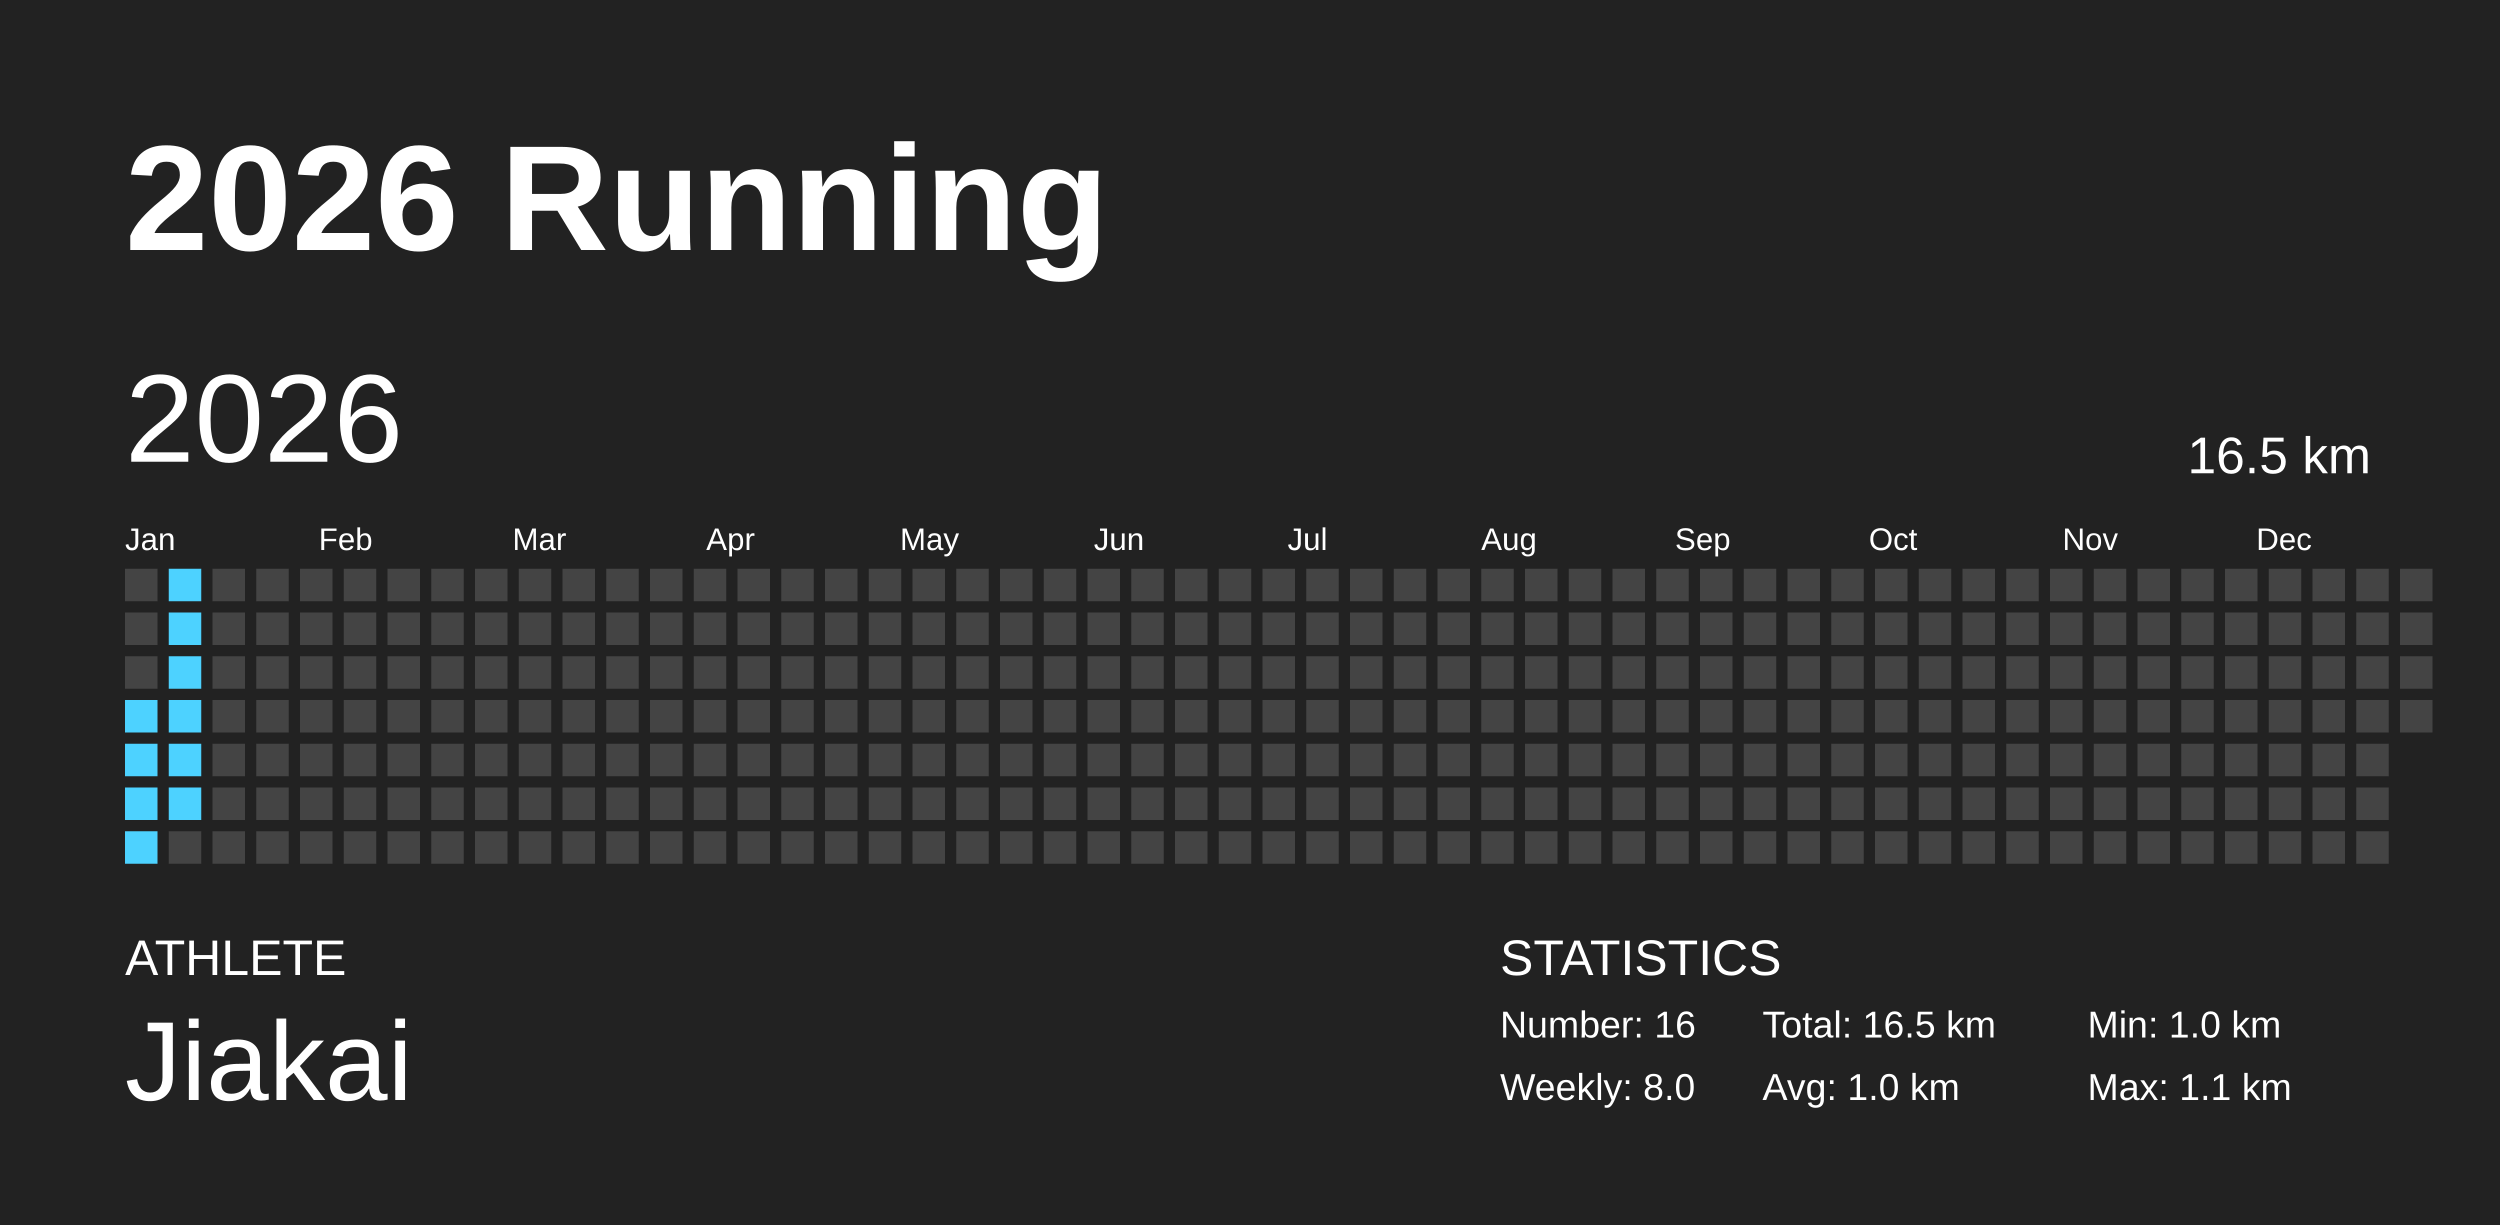
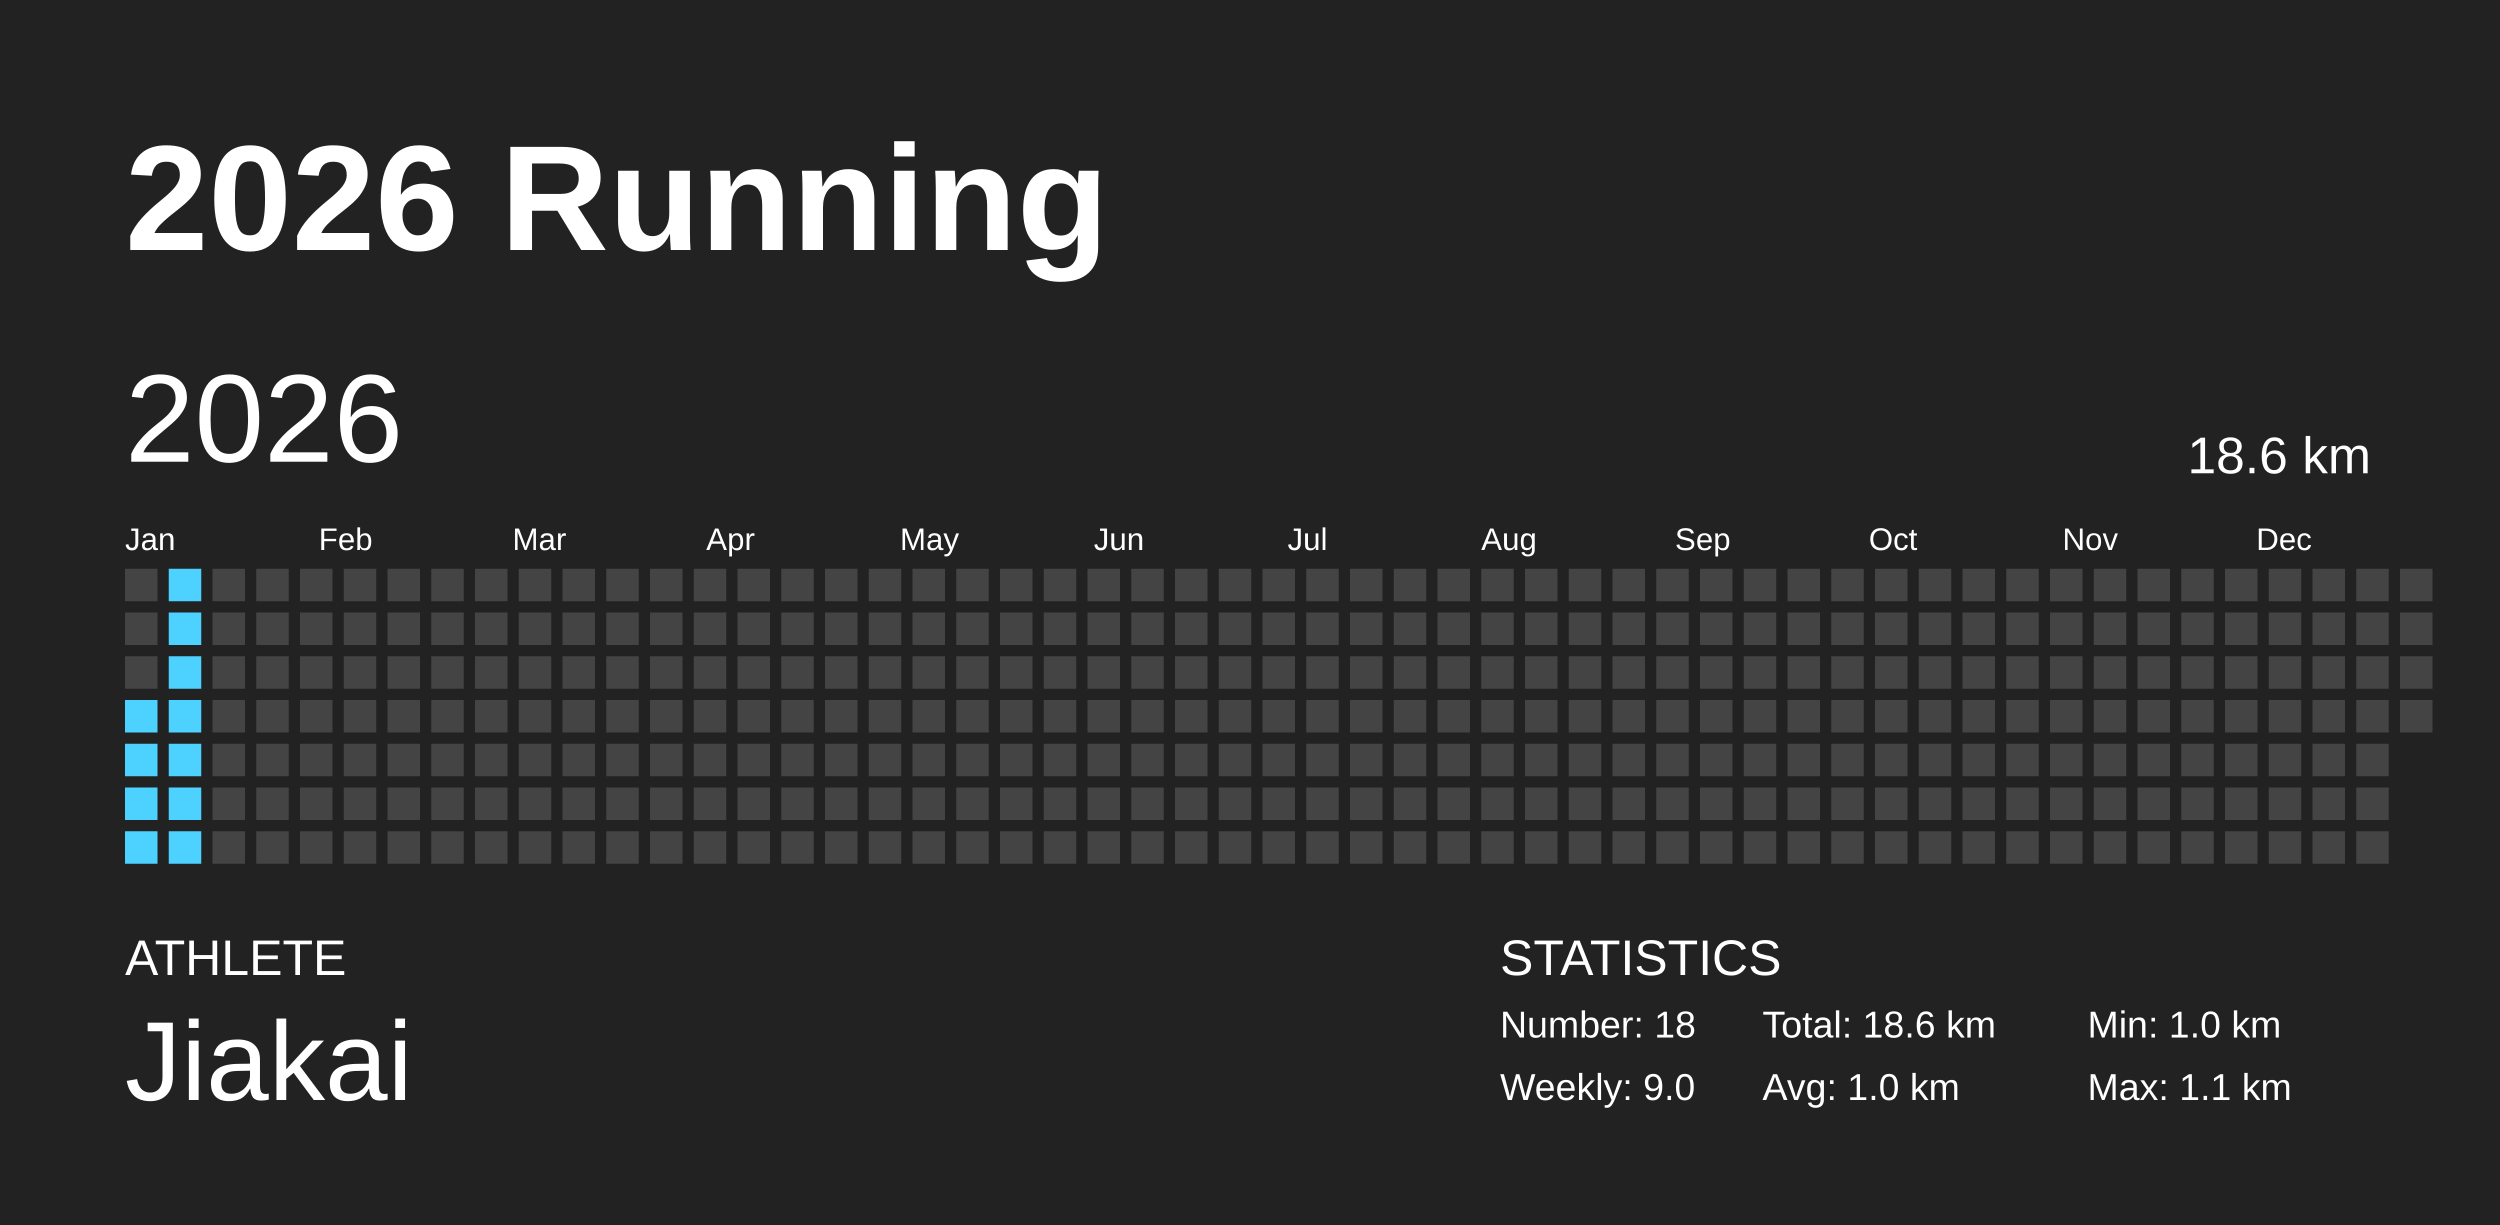
<svg xmlns="http://www.w3.org/2000/svg" baseProfile="full" height="98mm" version="1.1" viewBox="0,0,200,98" width="200mm">
  <defs />
  <rect fill="#222222" height="98" width="200" x="0" y="0" />
  <text fill="#FFFFFF" style="font-size:12px; font-family:Arial; font-weight:bold;" x="10" y="20">2026 Running</text>
  <text fill="#FFFFFF" style="font-size:4px; font-family:Arial" x="10" y="78">ATHLETE</text>
  <text fill="#FFFFFF" style="font-size:9px; font-family:Arial" x="10" y="88">Jiakai</text>
  <text fill="#FFFFFF" style="font-size:4px; font-family:Arial" x="120" y="78">STATISTICS</text>
-   <text fill="#FFFFFF" style="font-size:3px; font-family:Arial" x="120" y="83">Number: 16</text>
-   <text fill="#FFFFFF" style="font-size:3px; font-family:Arial" x="120" y="88">Weekly: 8.0</text>
-   <text fill="#FFFFFF" style="font-size:3px; font-family:Arial" x="141" y="83">Total: 16.5 km</text>
+   <text fill="#FFFFFF" style="font-size:3px; font-family:Arial" x="120" y="83">Number: 18</text>
+   <text fill="#FFFFFF" style="font-size:3px; font-family:Arial" x="120" y="88">Weekly: 9.0</text>
+   <text fill="#FFFFFF" style="font-size:3px; font-family:Arial" x="141" y="83">Total: 18.6 km</text>
  <text fill="#FFFFFF" style="font-size:3px; font-family:Arial" x="141" y="88">Avg: 1.0 km</text>
  <text fill="#FFFFFF" style="font-size:3px; font-family:Arial" x="167" y="83">Min: 1.0 km</text>
  <text fill="#FFFFFF" style="font-size:3px; font-family:Arial" x="167" y="88">Max: 1.1 km</text>
  <text dominant-baseline="hanging" fill="#FFFFFF" style="font-size:10.0px; font-family:Arial;" x="10" y="30">2026</text>
-   <text dominant-baseline="hanging" fill="#FFFFFF" style="font-size:4.125px; font-family:Arial;" x="175" y="35">16.5 km</text>
+   <text dominant-baseline="hanging" fill="#FFFFFF" style="font-size:4.125px; font-family:Arial;" x="175" y="35">18.6 km</text>
  <text fill="#FFFFFF" style="font-size:2.5px; font-family:Arial" x="10.0" y="44">Jan</text>
  <text fill="#FFFFFF" style="font-size:2.5px; font-family:Arial" x="25.5" y="44">Feb</text>
  <text fill="#FFFFFF" style="font-size:2.5px; font-family:Arial" x="41.0" y="44">Mar</text>
  <text fill="#FFFFFF" style="font-size:2.5px; font-family:Arial" x="56.5" y="44">Apr</text>
  <text fill="#FFFFFF" style="font-size:2.5px; font-family:Arial" x="72.0" y="44">May</text>
  <text fill="#FFFFFF" style="font-size:2.5px; font-family:Arial" x="87.5" y="44">Jun</text>
  <text fill="#FFFFFF" style="font-size:2.5px; font-family:Arial" x="103.0" y="44">Jul</text>
  <text fill="#FFFFFF" style="font-size:2.5px; font-family:Arial" x="118.5" y="44">Aug</text>
  <text fill="#FFFFFF" style="font-size:2.5px; font-family:Arial" x="134.0" y="44">Sep</text>
  <text fill="#FFFFFF" style="font-size:2.5px; font-family:Arial" x="149.5" y="44">Oct</text>
  <text fill="#FFFFFF" style="font-size:2.5px; font-family:Arial" x="165.0" y="44">Nov</text>
  <text fill="#FFFFFF" style="font-size:2.5px; font-family:Arial" x="180.5" y="44">Dec</text>
  <rect fill="#444444" height="2.6" width="2.6" x="10.0" y="45.5" />
  <rect fill="#444444" height="2.6" width="2.6" x="10.0" y="49.0" />
  <rect fill="#444444" height="2.6" width="2.6" x="10.0" y="52.5" />
  <rect fill="#4dd2ff" height="2.6" width="2.6" x="10.0" y="56.0" />
  <rect fill="#4dd2ff" height="2.6" width="2.6" x="10.0" y="59.5" />
  <rect fill="#4dd2ff" height="2.6" width="2.6" x="10.0" y="63.0" />
  <rect fill="#4dd2ff" height="2.6" width="2.6" x="10.0" y="66.5" />
  <rect fill="#4dd2ff" height="2.6" width="2.6" x="13.5" y="45.5" />
  <rect fill="#4dd2ff" height="2.6" width="2.6" x="13.5" y="49.0" />
  <rect fill="#4dd2ff" height="2.6" width="2.6" x="13.5" y="52.5" />
  <rect fill="#4dd2ff" height="2.6" width="2.6" x="13.5" y="56.0" />
  <rect fill="#4dd2ff" height="2.6" width="2.6" x="13.5" y="59.5" />
  <rect fill="#4dd2ff" height="2.6" width="2.6" x="13.5" y="63.0" />
-   <rect fill="#444444" height="2.6" width="2.6" x="13.5" y="66.5" />
+   <rect fill="#4dd2ff" height="2.6" width="2.6" x="13.5" y="66.5" />
  <rect fill="#444444" height="2.6" width="2.6" x="17.0" y="45.5" />
  <rect fill="#444444" height="2.6" width="2.6" x="17.0" y="49.0" />
  <rect fill="#444444" height="2.6" width="2.6" x="17.0" y="52.5" />
  <rect fill="#444444" height="2.6" width="2.6" x="17.0" y="56.0" />
  <rect fill="#444444" height="2.6" width="2.6" x="17.0" y="59.5" />
  <rect fill="#444444" height="2.6" width="2.6" x="17.0" y="63.0" />
  <rect fill="#444444" height="2.6" width="2.6" x="17.0" y="66.5" />
  <rect fill="#444444" height="2.6" width="2.6" x="20.5" y="45.5" />
  <rect fill="#444444" height="2.6" width="2.6" x="20.5" y="49.0" />
  <rect fill="#444444" height="2.6" width="2.6" x="20.5" y="52.5" />
  <rect fill="#444444" height="2.6" width="2.6" x="20.5" y="56.0" />
  <rect fill="#444444" height="2.6" width="2.6" x="20.5" y="59.5" />
  <rect fill="#444444" height="2.6" width="2.6" x="20.5" y="63.0" />
  <rect fill="#444444" height="2.6" width="2.6" x="20.5" y="66.5" />
  <rect fill="#444444" height="2.6" width="2.6" x="24.0" y="45.5" />
  <rect fill="#444444" height="2.6" width="2.6" x="24.0" y="49.0" />
  <rect fill="#444444" height="2.6" width="2.6" x="24.0" y="52.5" />
  <rect fill="#444444" height="2.6" width="2.6" x="24.0" y="56.0" />
  <rect fill="#444444" height="2.6" width="2.6" x="24.0" y="59.5" />
  <rect fill="#444444" height="2.6" width="2.6" x="24.0" y="63.0" />
  <rect fill="#444444" height="2.6" width="2.6" x="24.0" y="66.5" />
  <rect fill="#444444" height="2.6" width="2.6" x="27.5" y="45.5" />
  <rect fill="#444444" height="2.6" width="2.6" x="27.5" y="49.0" />
  <rect fill="#444444" height="2.6" width="2.6" x="27.5" y="52.5" />
  <rect fill="#444444" height="2.6" width="2.6" x="27.5" y="56.0" />
  <rect fill="#444444" height="2.6" width="2.6" x="27.5" y="59.5" />
  <rect fill="#444444" height="2.6" width="2.6" x="27.5" y="63.0" />
  <rect fill="#444444" height="2.6" width="2.6" x="27.5" y="66.5" />
  <rect fill="#444444" height="2.6" width="2.6" x="31.0" y="45.5" />
  <rect fill="#444444" height="2.6" width="2.6" x="31.0" y="49.0" />
  <rect fill="#444444" height="2.6" width="2.6" x="31.0" y="52.5" />
  <rect fill="#444444" height="2.6" width="2.6" x="31.0" y="56.0" />
  <rect fill="#444444" height="2.6" width="2.6" x="31.0" y="59.5" />
  <rect fill="#444444" height="2.6" width="2.6" x="31.0" y="63.0" />
  <rect fill="#444444" height="2.6" width="2.6" x="31.0" y="66.5" />
  <rect fill="#444444" height="2.6" width="2.6" x="34.5" y="45.5" />
  <rect fill="#444444" height="2.6" width="2.6" x="34.5" y="49.0" />
  <rect fill="#444444" height="2.6" width="2.6" x="34.5" y="52.5" />
  <rect fill="#444444" height="2.6" width="2.6" x="34.5" y="56.0" />
  <rect fill="#444444" height="2.6" width="2.6" x="34.5" y="59.5" />
  <rect fill="#444444" height="2.6" width="2.6" x="34.5" y="63.0" />
  <rect fill="#444444" height="2.6" width="2.6" x="34.5" y="66.5" />
  <rect fill="#444444" height="2.6" width="2.6" x="38.0" y="45.5" />
  <rect fill="#444444" height="2.6" width="2.6" x="38.0" y="49.0" />
  <rect fill="#444444" height="2.6" width="2.6" x="38.0" y="52.5" />
  <rect fill="#444444" height="2.6" width="2.6" x="38.0" y="56.0" />
  <rect fill="#444444" height="2.6" width="2.6" x="38.0" y="59.5" />
  <rect fill="#444444" height="2.6" width="2.6" x="38.0" y="63.0" />
  <rect fill="#444444" height="2.6" width="2.6" x="38.0" y="66.5" />
  <rect fill="#444444" height="2.6" width="2.6" x="41.5" y="45.5" />
  <rect fill="#444444" height="2.6" width="2.6" x="41.5" y="49.0" />
  <rect fill="#444444" height="2.6" width="2.6" x="41.5" y="52.5" />
  <rect fill="#444444" height="2.6" width="2.6" x="41.5" y="56.0" />
  <rect fill="#444444" height="2.6" width="2.6" x="41.5" y="59.5" />
  <rect fill="#444444" height="2.6" width="2.6" x="41.5" y="63.0" />
  <rect fill="#444444" height="2.6" width="2.6" x="41.5" y="66.5" />
  <rect fill="#444444" height="2.6" width="2.6" x="45.0" y="45.5" />
  <rect fill="#444444" height="2.6" width="2.6" x="45.0" y="49.0" />
  <rect fill="#444444" height="2.6" width="2.6" x="45.0" y="52.5" />
  <rect fill="#444444" height="2.6" width="2.6" x="45.0" y="56.0" />
  <rect fill="#444444" height="2.6" width="2.6" x="45.0" y="59.5" />
  <rect fill="#444444" height="2.6" width="2.6" x="45.0" y="63.0" />
  <rect fill="#444444" height="2.6" width="2.6" x="45.0" y="66.5" />
  <rect fill="#444444" height="2.6" width="2.6" x="48.5" y="45.5" />
  <rect fill="#444444" height="2.6" width="2.6" x="48.5" y="49.0" />
  <rect fill="#444444" height="2.6" width="2.6" x="48.5" y="52.5" />
  <rect fill="#444444" height="2.6" width="2.6" x="48.5" y="56.0" />
  <rect fill="#444444" height="2.6" width="2.6" x="48.5" y="59.5" />
  <rect fill="#444444" height="2.6" width="2.6" x="48.5" y="63.0" />
  <rect fill="#444444" height="2.6" width="2.6" x="48.5" y="66.5" />
  <rect fill="#444444" height="2.6" width="2.6" x="52.0" y="45.5" />
  <rect fill="#444444" height="2.6" width="2.6" x="52.0" y="49.0" />
  <rect fill="#444444" height="2.6" width="2.6" x="52.0" y="52.5" />
  <rect fill="#444444" height="2.6" width="2.6" x="52.0" y="56.0" />
  <rect fill="#444444" height="2.6" width="2.6" x="52.0" y="59.5" />
  <rect fill="#444444" height="2.6" width="2.6" x="52.0" y="63.0" />
  <rect fill="#444444" height="2.6" width="2.6" x="52.0" y="66.5" />
  <rect fill="#444444" height="2.6" width="2.6" x="55.5" y="45.5" />
  <rect fill="#444444" height="2.6" width="2.6" x="55.5" y="49.0" />
  <rect fill="#444444" height="2.6" width="2.6" x="55.5" y="52.5" />
  <rect fill="#444444" height="2.6" width="2.6" x="55.5" y="56.0" />
  <rect fill="#444444" height="2.6" width="2.6" x="55.5" y="59.5" />
  <rect fill="#444444" height="2.6" width="2.6" x="55.5" y="63.0" />
  <rect fill="#444444" height="2.6" width="2.6" x="55.5" y="66.5" />
  <rect fill="#444444" height="2.6" width="2.6" x="59.0" y="45.5" />
  <rect fill="#444444" height="2.6" width="2.6" x="59.0" y="49.0" />
  <rect fill="#444444" height="2.6" width="2.6" x="59.0" y="52.5" />
  <rect fill="#444444" height="2.6" width="2.6" x="59.0" y="56.0" />
  <rect fill="#444444" height="2.6" width="2.6" x="59.0" y="59.5" />
  <rect fill="#444444" height="2.6" width="2.6" x="59.0" y="63.0" />
  <rect fill="#444444" height="2.6" width="2.6" x="59.0" y="66.5" />
  <rect fill="#444444" height="2.6" width="2.6" x="62.5" y="45.5" />
  <rect fill="#444444" height="2.6" width="2.6" x="62.5" y="49.0" />
  <rect fill="#444444" height="2.6" width="2.6" x="62.5" y="52.5" />
  <rect fill="#444444" height="2.6" width="2.6" x="62.5" y="56.0" />
  <rect fill="#444444" height="2.6" width="2.6" x="62.5" y="59.5" />
  <rect fill="#444444" height="2.6" width="2.6" x="62.5" y="63.0" />
  <rect fill="#444444" height="2.6" width="2.6" x="62.5" y="66.5" />
  <rect fill="#444444" height="2.6" width="2.6" x="66.0" y="45.5" />
  <rect fill="#444444" height="2.6" width="2.6" x="66.0" y="49.0" />
  <rect fill="#444444" height="2.6" width="2.6" x="66.0" y="52.5" />
  <rect fill="#444444" height="2.6" width="2.6" x="66.0" y="56.0" />
  <rect fill="#444444" height="2.6" width="2.6" x="66.0" y="59.5" />
  <rect fill="#444444" height="2.6" width="2.6" x="66.0" y="63.0" />
  <rect fill="#444444" height="2.6" width="2.6" x="66.0" y="66.5" />
  <rect fill="#444444" height="2.6" width="2.6" x="69.5" y="45.5" />
  <rect fill="#444444" height="2.6" width="2.6" x="69.5" y="49.0" />
  <rect fill="#444444" height="2.6" width="2.6" x="69.5" y="52.5" />
  <rect fill="#444444" height="2.6" width="2.6" x="69.5" y="56.0" />
  <rect fill="#444444" height="2.6" width="2.6" x="69.5" y="59.5" />
  <rect fill="#444444" height="2.6" width="2.6" x="69.5" y="63.0" />
  <rect fill="#444444" height="2.6" width="2.6" x="69.5" y="66.5" />
  <rect fill="#444444" height="2.6" width="2.6" x="73.0" y="45.5" />
  <rect fill="#444444" height="2.6" width="2.6" x="73.0" y="49.0" />
  <rect fill="#444444" height="2.6" width="2.6" x="73.0" y="52.5" />
  <rect fill="#444444" height="2.6" width="2.6" x="73.0" y="56.0" />
  <rect fill="#444444" height="2.6" width="2.6" x="73.0" y="59.5" />
  <rect fill="#444444" height="2.6" width="2.6" x="73.0" y="63.0" />
  <rect fill="#444444" height="2.6" width="2.6" x="73.0" y="66.5" />
  <rect fill="#444444" height="2.6" width="2.6" x="76.5" y="45.5" />
  <rect fill="#444444" height="2.6" width="2.6" x="76.5" y="49.0" />
  <rect fill="#444444" height="2.6" width="2.6" x="76.5" y="52.5" />
  <rect fill="#444444" height="2.6" width="2.6" x="76.5" y="56.0" />
  <rect fill="#444444" height="2.6" width="2.6" x="76.5" y="59.5" />
  <rect fill="#444444" height="2.6" width="2.6" x="76.5" y="63.0" />
  <rect fill="#444444" height="2.6" width="2.6" x="76.5" y="66.5" />
  <rect fill="#444444" height="2.6" width="2.6" x="80.0" y="45.5" />
  <rect fill="#444444" height="2.6" width="2.6" x="80.0" y="49.0" />
  <rect fill="#444444" height="2.6" width="2.6" x="80.0" y="52.5" />
  <rect fill="#444444" height="2.6" width="2.6" x="80.0" y="56.0" />
  <rect fill="#444444" height="2.6" width="2.6" x="80.0" y="59.5" />
  <rect fill="#444444" height="2.6" width="2.6" x="80.0" y="63.0" />
  <rect fill="#444444" height="2.6" width="2.6" x="80.0" y="66.5" />
  <rect fill="#444444" height="2.6" width="2.6" x="83.5" y="45.5" />
  <rect fill="#444444" height="2.6" width="2.6" x="83.5" y="49.0" />
  <rect fill="#444444" height="2.6" width="2.6" x="83.5" y="52.5" />
  <rect fill="#444444" height="2.6" width="2.6" x="83.5" y="56.0" />
  <rect fill="#444444" height="2.6" width="2.6" x="83.5" y="59.5" />
  <rect fill="#444444" height="2.6" width="2.6" x="83.5" y="63.0" />
  <rect fill="#444444" height="2.6" width="2.6" x="83.5" y="66.5" />
  <rect fill="#444444" height="2.6" width="2.6" x="87.0" y="45.5" />
  <rect fill="#444444" height="2.6" width="2.6" x="87.0" y="49.0" />
  <rect fill="#444444" height="2.6" width="2.6" x="87.0" y="52.5" />
  <rect fill="#444444" height="2.6" width="2.6" x="87.0" y="56.0" />
  <rect fill="#444444" height="2.6" width="2.6" x="87.0" y="59.5" />
  <rect fill="#444444" height="2.6" width="2.6" x="87.0" y="63.0" />
  <rect fill="#444444" height="2.6" width="2.6" x="87.0" y="66.5" />
  <rect fill="#444444" height="2.6" width="2.6" x="90.5" y="45.5" />
  <rect fill="#444444" height="2.6" width="2.6" x="90.5" y="49.0" />
  <rect fill="#444444" height="2.6" width="2.6" x="90.5" y="52.5" />
  <rect fill="#444444" height="2.6" width="2.6" x="90.5" y="56.0" />
  <rect fill="#444444" height="2.6" width="2.6" x="90.5" y="59.5" />
  <rect fill="#444444" height="2.6" width="2.6" x="90.5" y="63.0" />
  <rect fill="#444444" height="2.6" width="2.6" x="90.5" y="66.5" />
  <rect fill="#444444" height="2.6" width="2.6" x="94.0" y="45.5" />
  <rect fill="#444444" height="2.6" width="2.6" x="94.0" y="49.0" />
  <rect fill="#444444" height="2.6" width="2.6" x="94.0" y="52.5" />
  <rect fill="#444444" height="2.6" width="2.6" x="94.0" y="56.0" />
  <rect fill="#444444" height="2.6" width="2.6" x="94.0" y="59.5" />
  <rect fill="#444444" height="2.6" width="2.6" x="94.0" y="63.0" />
  <rect fill="#444444" height="2.6" width="2.6" x="94.0" y="66.5" />
  <rect fill="#444444" height="2.6" width="2.6" x="97.5" y="45.5" />
  <rect fill="#444444" height="2.6" width="2.6" x="97.5" y="49.0" />
  <rect fill="#444444" height="2.6" width="2.6" x="97.5" y="52.5" />
  <rect fill="#444444" height="2.6" width="2.6" x="97.5" y="56.0" />
  <rect fill="#444444" height="2.6" width="2.6" x="97.5" y="59.5" />
  <rect fill="#444444" height="2.6" width="2.6" x="97.5" y="63.0" />
  <rect fill="#444444" height="2.6" width="2.6" x="97.5" y="66.5" />
  <rect fill="#444444" height="2.6" width="2.6" x="101.0" y="45.5" />
  <rect fill="#444444" height="2.6" width="2.6" x="101.0" y="49.0" />
  <rect fill="#444444" height="2.6" width="2.6" x="101.0" y="52.5" />
  <rect fill="#444444" height="2.6" width="2.6" x="101.0" y="56.0" />
  <rect fill="#444444" height="2.6" width="2.6" x="101.0" y="59.5" />
  <rect fill="#444444" height="2.6" width="2.6" x="101.0" y="63.0" />
  <rect fill="#444444" height="2.6" width="2.6" x="101.0" y="66.5" />
  <rect fill="#444444" height="2.6" width="2.6" x="104.5" y="45.5" />
  <rect fill="#444444" height="2.6" width="2.6" x="104.5" y="49.0" />
  <rect fill="#444444" height="2.6" width="2.6" x="104.5" y="52.5" />
  <rect fill="#444444" height="2.6" width="2.6" x="104.5" y="56.0" />
  <rect fill="#444444" height="2.6" width="2.6" x="104.5" y="59.5" />
  <rect fill="#444444" height="2.6" width="2.6" x="104.5" y="63.0" />
  <rect fill="#444444" height="2.6" width="2.6" x="104.5" y="66.5" />
  <rect fill="#444444" height="2.6" width="2.6" x="108.0" y="45.5" />
  <rect fill="#444444" height="2.6" width="2.6" x="108.0" y="49.0" />
  <rect fill="#444444" height="2.6" width="2.6" x="108.0" y="52.5" />
  <rect fill="#444444" height="2.6" width="2.6" x="108.0" y="56.0" />
  <rect fill="#444444" height="2.6" width="2.6" x="108.0" y="59.5" />
  <rect fill="#444444" height="2.6" width="2.6" x="108.0" y="63.0" />
  <rect fill="#444444" height="2.6" width="2.6" x="108.0" y="66.5" />
  <rect fill="#444444" height="2.6" width="2.6" x="111.5" y="45.5" />
  <rect fill="#444444" height="2.6" width="2.6" x="111.5" y="49.0" />
  <rect fill="#444444" height="2.6" width="2.6" x="111.5" y="52.5" />
  <rect fill="#444444" height="2.6" width="2.6" x="111.5" y="56.0" />
  <rect fill="#444444" height="2.6" width="2.6" x="111.5" y="59.5" />
  <rect fill="#444444" height="2.6" width="2.6" x="111.5" y="63.0" />
  <rect fill="#444444" height="2.6" width="2.6" x="111.5" y="66.5" />
  <rect fill="#444444" height="2.6" width="2.6" x="115.0" y="45.5" />
  <rect fill="#444444" height="2.6" width="2.6" x="115.0" y="49.0" />
  <rect fill="#444444" height="2.6" width="2.6" x="115.0" y="52.5" />
  <rect fill="#444444" height="2.6" width="2.6" x="115.0" y="56.0" />
  <rect fill="#444444" height="2.6" width="2.6" x="115.0" y="59.5" />
  <rect fill="#444444" height="2.6" width="2.6" x="115.0" y="63.0" />
  <rect fill="#444444" height="2.6" width="2.6" x="115.0" y="66.5" />
  <rect fill="#444444" height="2.6" width="2.6" x="118.5" y="45.5" />
  <rect fill="#444444" height="2.6" width="2.6" x="118.5" y="49.0" />
  <rect fill="#444444" height="2.6" width="2.6" x="118.5" y="52.5" />
  <rect fill="#444444" height="2.6" width="2.6" x="118.5" y="56.0" />
  <rect fill="#444444" height="2.6" width="2.6" x="118.5" y="59.5" />
  <rect fill="#444444" height="2.6" width="2.6" x="118.5" y="63.0" />
  <rect fill="#444444" height="2.6" width="2.6" x="118.5" y="66.5" />
  <rect fill="#444444" height="2.6" width="2.6" x="122.0" y="45.5" />
  <rect fill="#444444" height="2.6" width="2.6" x="122.0" y="49.0" />
  <rect fill="#444444" height="2.6" width="2.6" x="122.0" y="52.5" />
  <rect fill="#444444" height="2.6" width="2.6" x="122.0" y="56.0" />
  <rect fill="#444444" height="2.6" width="2.6" x="122.0" y="59.5" />
  <rect fill="#444444" height="2.6" width="2.6" x="122.0" y="63.0" />
  <rect fill="#444444" height="2.6" width="2.6" x="122.0" y="66.5" />
  <rect fill="#444444" height="2.6" width="2.6" x="125.5" y="45.5" />
  <rect fill="#444444" height="2.6" width="2.6" x="125.5" y="49.0" />
  <rect fill="#444444" height="2.6" width="2.6" x="125.5" y="52.5" />
  <rect fill="#444444" height="2.6" width="2.6" x="125.5" y="56.0" />
  <rect fill="#444444" height="2.6" width="2.6" x="125.5" y="59.5" />
  <rect fill="#444444" height="2.6" width="2.6" x="125.5" y="63.0" />
  <rect fill="#444444" height="2.6" width="2.6" x="125.5" y="66.5" />
  <rect fill="#444444" height="2.6" width="2.6" x="129.0" y="45.5" />
  <rect fill="#444444" height="2.6" width="2.6" x="129.0" y="49.0" />
  <rect fill="#444444" height="2.6" width="2.6" x="129.0" y="52.5" />
  <rect fill="#444444" height="2.6" width="2.6" x="129.0" y="56.0" />
  <rect fill="#444444" height="2.6" width="2.6" x="129.0" y="59.5" />
  <rect fill="#444444" height="2.6" width="2.6" x="129.0" y="63.0" />
  <rect fill="#444444" height="2.6" width="2.6" x="129.0" y="66.5" />
  <rect fill="#444444" height="2.6" width="2.6" x="132.5" y="45.5" />
  <rect fill="#444444" height="2.6" width="2.6" x="132.5" y="49.0" />
  <rect fill="#444444" height="2.6" width="2.6" x="132.5" y="52.5" />
  <rect fill="#444444" height="2.6" width="2.6" x="132.5" y="56.0" />
  <rect fill="#444444" height="2.6" width="2.6" x="132.5" y="59.5" />
  <rect fill="#444444" height="2.6" width="2.6" x="132.5" y="63.0" />
  <rect fill="#444444" height="2.6" width="2.6" x="132.5" y="66.5" />
  <rect fill="#444444" height="2.6" width="2.6" x="136.0" y="45.5" />
  <rect fill="#444444" height="2.6" width="2.6" x="136.0" y="49.0" />
  <rect fill="#444444" height="2.6" width="2.6" x="136.0" y="52.5" />
  <rect fill="#444444" height="2.6" width="2.6" x="136.0" y="56.0" />
  <rect fill="#444444" height="2.6" width="2.6" x="136.0" y="59.5" />
  <rect fill="#444444" height="2.6" width="2.6" x="136.0" y="63.0" />
  <rect fill="#444444" height="2.6" width="2.6" x="136.0" y="66.5" />
  <rect fill="#444444" height="2.6" width="2.6" x="139.5" y="45.5" />
  <rect fill="#444444" height="2.6" width="2.6" x="139.5" y="49.0" />
  <rect fill="#444444" height="2.6" width="2.6" x="139.5" y="52.5" />
  <rect fill="#444444" height="2.6" width="2.6" x="139.5" y="56.0" />
  <rect fill="#444444" height="2.6" width="2.6" x="139.5" y="59.5" />
  <rect fill="#444444" height="2.6" width="2.6" x="139.5" y="63.0" />
  <rect fill="#444444" height="2.6" width="2.6" x="139.5" y="66.5" />
  <rect fill="#444444" height="2.6" width="2.6" x="143.0" y="45.5" />
  <rect fill="#444444" height="2.6" width="2.6" x="143.0" y="49.0" />
  <rect fill="#444444" height="2.6" width="2.6" x="143.0" y="52.5" />
  <rect fill="#444444" height="2.6" width="2.6" x="143.0" y="56.0" />
  <rect fill="#444444" height="2.6" width="2.6" x="143.0" y="59.5" />
  <rect fill="#444444" height="2.6" width="2.6" x="143.0" y="63.0" />
  <rect fill="#444444" height="2.6" width="2.6" x="143.0" y="66.5" />
  <rect fill="#444444" height="2.6" width="2.6" x="146.5" y="45.5" />
  <rect fill="#444444" height="2.6" width="2.6" x="146.5" y="49.0" />
  <rect fill="#444444" height="2.6" width="2.6" x="146.5" y="52.5" />
  <rect fill="#444444" height="2.6" width="2.6" x="146.5" y="56.0" />
  <rect fill="#444444" height="2.6" width="2.6" x="146.5" y="59.5" />
  <rect fill="#444444" height="2.6" width="2.6" x="146.5" y="63.0" />
  <rect fill="#444444" height="2.6" width="2.6" x="146.5" y="66.5" />
  <rect fill="#444444" height="2.6" width="2.6" x="150.0" y="45.5" />
  <rect fill="#444444" height="2.6" width="2.6" x="150.0" y="49.0" />
  <rect fill="#444444" height="2.6" width="2.6" x="150.0" y="52.5" />
  <rect fill="#444444" height="2.6" width="2.6" x="150.0" y="56.0" />
  <rect fill="#444444" height="2.6" width="2.6" x="150.0" y="59.5" />
  <rect fill="#444444" height="2.6" width="2.6" x="150.0" y="63.0" />
  <rect fill="#444444" height="2.6" width="2.6" x="150.0" y="66.5" />
  <rect fill="#444444" height="2.6" width="2.6" x="153.5" y="45.5" />
  <rect fill="#444444" height="2.6" width="2.6" x="153.5" y="49.0" />
  <rect fill="#444444" height="2.6" width="2.6" x="153.5" y="52.5" />
  <rect fill="#444444" height="2.6" width="2.6" x="153.5" y="56.0" />
  <rect fill="#444444" height="2.6" width="2.6" x="153.5" y="59.5" />
  <rect fill="#444444" height="2.6" width="2.6" x="153.5" y="63.0" />
  <rect fill="#444444" height="2.6" width="2.6" x="153.5" y="66.5" />
  <rect fill="#444444" height="2.6" width="2.6" x="157.0" y="45.5" />
  <rect fill="#444444" height="2.6" width="2.6" x="157.0" y="49.0" />
  <rect fill="#444444" height="2.6" width="2.6" x="157.0" y="52.5" />
  <rect fill="#444444" height="2.6" width="2.6" x="157.0" y="56.0" />
  <rect fill="#444444" height="2.6" width="2.6" x="157.0" y="59.5" />
  <rect fill="#444444" height="2.6" width="2.6" x="157.0" y="63.0" />
  <rect fill="#444444" height="2.6" width="2.6" x="157.0" y="66.5" />
  <rect fill="#444444" height="2.6" width="2.6" x="160.5" y="45.5" />
  <rect fill="#444444" height="2.6" width="2.6" x="160.5" y="49.0" />
  <rect fill="#444444" height="2.6" width="2.6" x="160.5" y="52.5" />
  <rect fill="#444444" height="2.6" width="2.6" x="160.5" y="56.0" />
  <rect fill="#444444" height="2.6" width="2.6" x="160.5" y="59.5" />
  <rect fill="#444444" height="2.6" width="2.6" x="160.5" y="63.0" />
  <rect fill="#444444" height="2.6" width="2.6" x="160.5" y="66.5" />
  <rect fill="#444444" height="2.6" width="2.6" x="164.0" y="45.5" />
  <rect fill="#444444" height="2.6" width="2.6" x="164.0" y="49.0" />
  <rect fill="#444444" height="2.6" width="2.6" x="164.0" y="52.5" />
  <rect fill="#444444" height="2.6" width="2.6" x="164.0" y="56.0" />
  <rect fill="#444444" height="2.6" width="2.6" x="164.0" y="59.5" />
  <rect fill="#444444" height="2.6" width="2.6" x="164.0" y="63.0" />
  <rect fill="#444444" height="2.6" width="2.6" x="164.0" y="66.5" />
  <rect fill="#444444" height="2.6" width="2.6" x="167.5" y="45.5" />
  <rect fill="#444444" height="2.6" width="2.6" x="167.5" y="49.0" />
  <rect fill="#444444" height="2.6" width="2.6" x="167.5" y="52.5" />
  <rect fill="#444444" height="2.6" width="2.6" x="167.5" y="56.0" />
  <rect fill="#444444" height="2.6" width="2.6" x="167.5" y="59.5" />
  <rect fill="#444444" height="2.6" width="2.6" x="167.5" y="63.0" />
  <rect fill="#444444" height="2.6" width="2.6" x="167.5" y="66.5" />
  <rect fill="#444444" height="2.6" width="2.6" x="171.0" y="45.5" />
  <rect fill="#444444" height="2.6" width="2.6" x="171.0" y="49.0" />
  <rect fill="#444444" height="2.6" width="2.6" x="171.0" y="52.5" />
  <rect fill="#444444" height="2.6" width="2.6" x="171.0" y="56.0" />
  <rect fill="#444444" height="2.6" width="2.6" x="171.0" y="59.5" />
  <rect fill="#444444" height="2.6" width="2.6" x="171.0" y="63.0" />
  <rect fill="#444444" height="2.6" width="2.6" x="171.0" y="66.5" />
  <rect fill="#444444" height="2.6" width="2.6" x="174.5" y="45.5" />
  <rect fill="#444444" height="2.6" width="2.6" x="174.5" y="49.0" />
  <rect fill="#444444" height="2.6" width="2.6" x="174.5" y="52.5" />
  <rect fill="#444444" height="2.6" width="2.6" x="174.5" y="56.0" />
  <rect fill="#444444" height="2.6" width="2.6" x="174.5" y="59.5" />
  <rect fill="#444444" height="2.6" width="2.6" x="174.5" y="63.0" />
  <rect fill="#444444" height="2.6" width="2.6" x="174.5" y="66.5" />
  <rect fill="#444444" height="2.6" width="2.6" x="178.0" y="45.5" />
  <rect fill="#444444" height="2.6" width="2.6" x="178.0" y="49.0" />
  <rect fill="#444444" height="2.6" width="2.6" x="178.0" y="52.5" />
  <rect fill="#444444" height="2.6" width="2.6" x="178.0" y="56.0" />
  <rect fill="#444444" height="2.6" width="2.6" x="178.0" y="59.5" />
  <rect fill="#444444" height="2.6" width="2.6" x="178.0" y="63.0" />
  <rect fill="#444444" height="2.6" width="2.6" x="178.0" y="66.5" />
  <rect fill="#444444" height="2.6" width="2.6" x="181.5" y="45.5" />
  <rect fill="#444444" height="2.6" width="2.6" x="181.5" y="49.0" />
  <rect fill="#444444" height="2.6" width="2.6" x="181.5" y="52.5" />
  <rect fill="#444444" height="2.6" width="2.6" x="181.5" y="56.0" />
  <rect fill="#444444" height="2.6" width="2.6" x="181.5" y="59.5" />
  <rect fill="#444444" height="2.6" width="2.6" x="181.5" y="63.0" />
  <rect fill="#444444" height="2.6" width="2.6" x="181.5" y="66.5" />
  <rect fill="#444444" height="2.6" width="2.6" x="185.0" y="45.5" />
  <rect fill="#444444" height="2.6" width="2.6" x="185.0" y="49.0" />
  <rect fill="#444444" height="2.6" width="2.6" x="185.0" y="52.5" />
  <rect fill="#444444" height="2.6" width="2.6" x="185.0" y="56.0" />
  <rect fill="#444444" height="2.6" width="2.6" x="185.0" y="59.5" />
  <rect fill="#444444" height="2.6" width="2.6" x="185.0" y="63.0" />
  <rect fill="#444444" height="2.6" width="2.6" x="185.0" y="66.5" />
  <rect fill="#444444" height="2.6" width="2.6" x="188.5" y="45.5" />
  <rect fill="#444444" height="2.6" width="2.6" x="188.5" y="49.0" />
  <rect fill="#444444" height="2.6" width="2.6" x="188.5" y="52.5" />
  <rect fill="#444444" height="2.6" width="2.6" x="188.5" y="56.0" />
  <rect fill="#444444" height="2.6" width="2.6" x="188.5" y="59.5" />
  <rect fill="#444444" height="2.6" width="2.6" x="188.5" y="63.0" />
  <rect fill="#444444" height="2.6" width="2.6" x="188.5" y="66.5" />
  <rect fill="#444444" height="2.6" width="2.6" x="192.0" y="45.5" />
  <rect fill="#444444" height="2.6" width="2.6" x="192.0" y="49.0" />
  <rect fill="#444444" height="2.6" width="2.6" x="192.0" y="52.5" />
  <rect fill="#444444" height="2.6" width="2.6" x="192.0" y="56.0" />
</svg>
